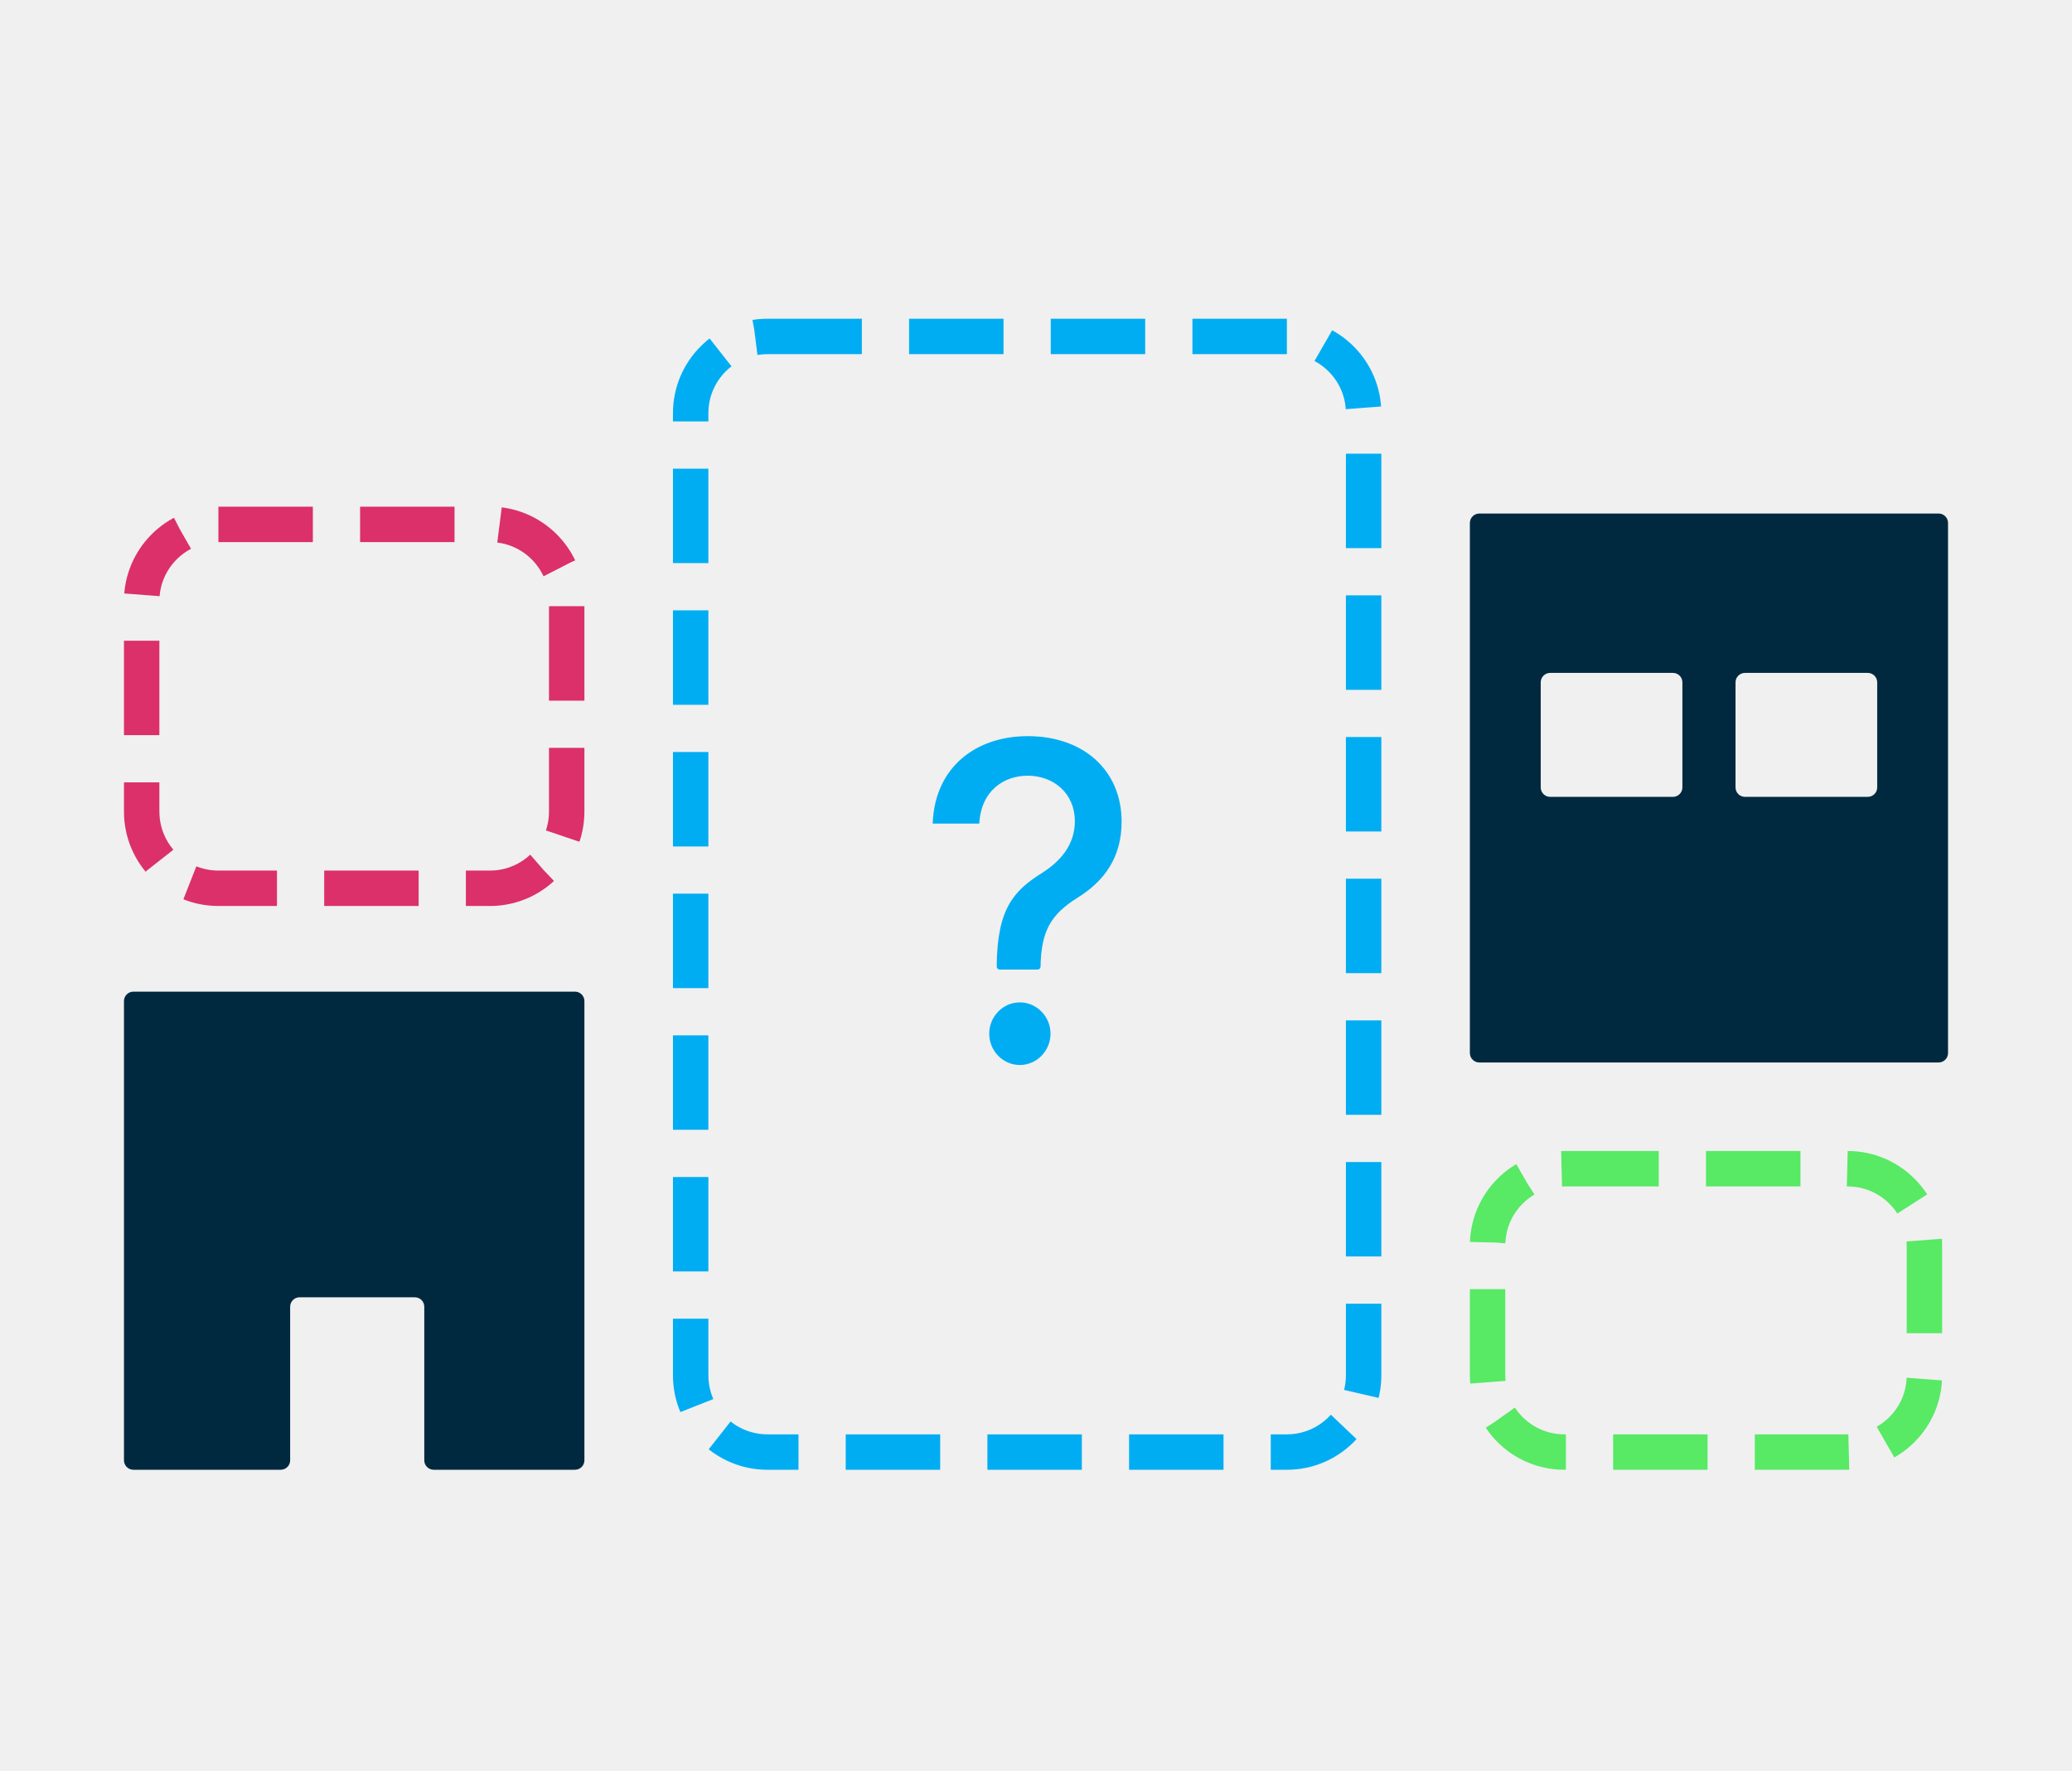
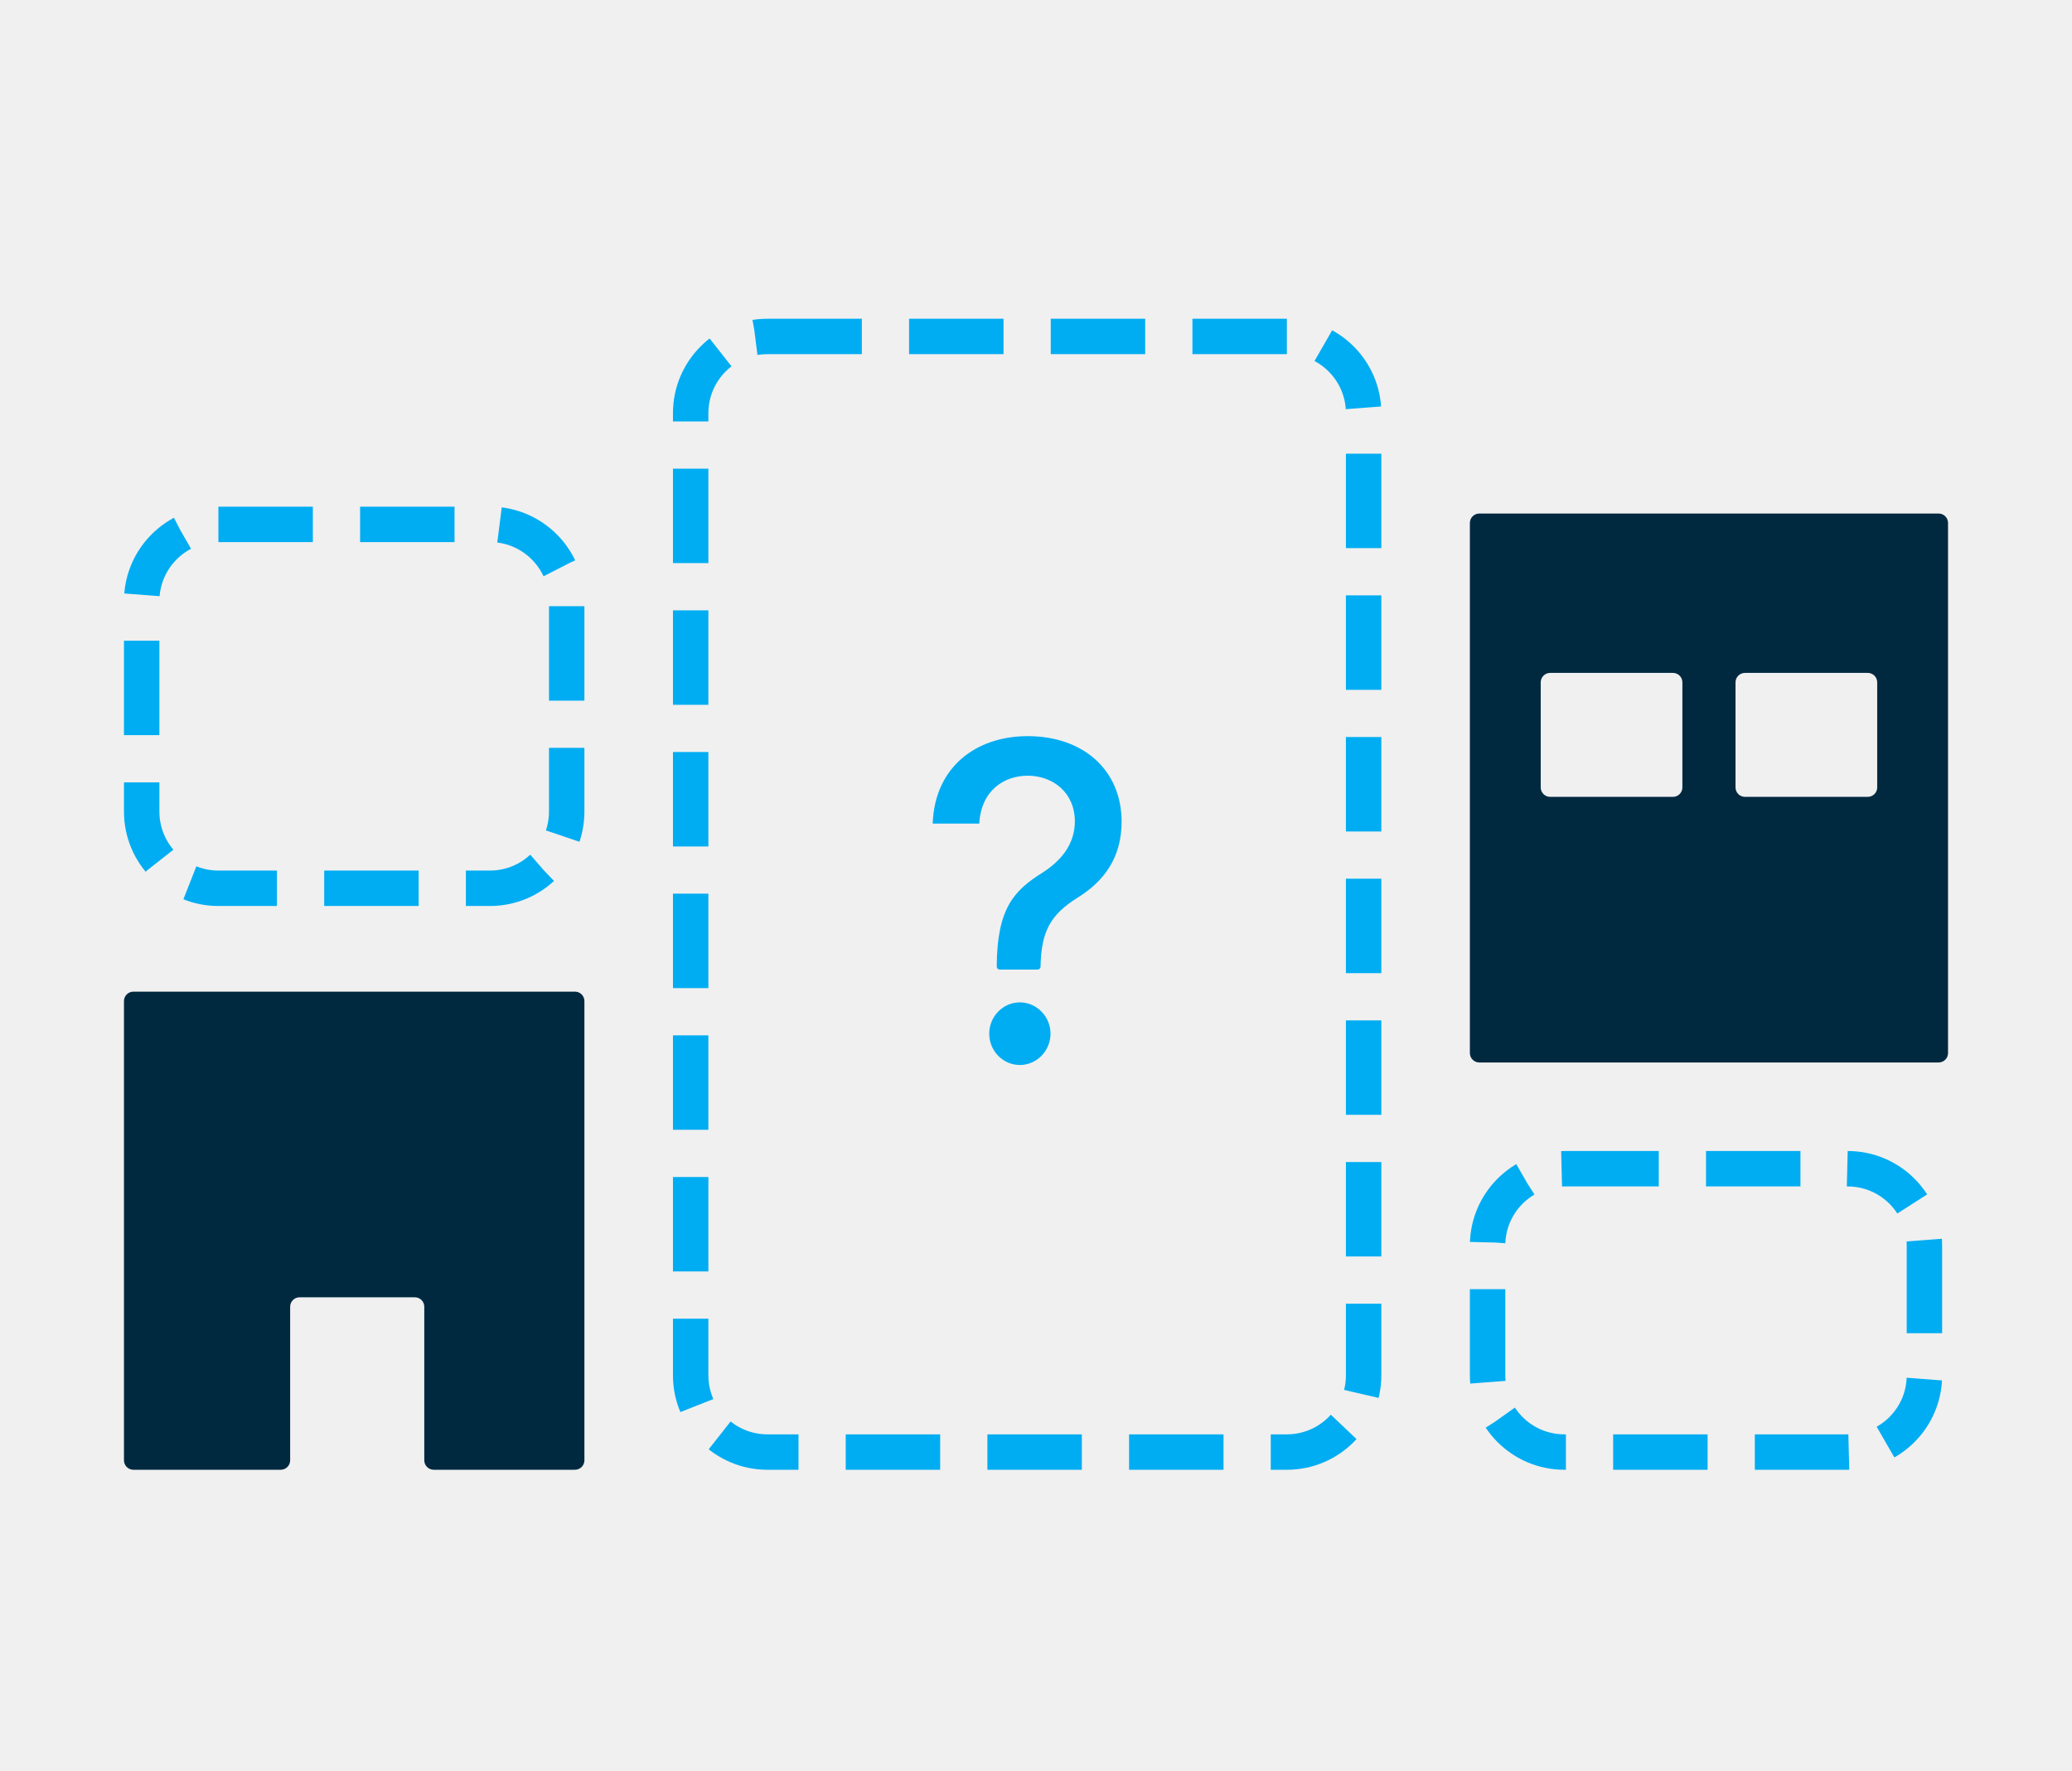
<svg xmlns="http://www.w3.org/2000/svg" xmlns:xlink="http://www.w3.org/1999/xlink" width="117px" height="100px" viewBox="0 0 117 100" version="1.1">
  <defs>
    <rect id="path-1" x="31" y="0" width="40" height="65" rx="5.333" />
    <mask id="mask-2" maskContentUnits="userSpaceOnUse" maskUnits="objectBoundingBox" x="0" y="0" width="40" height="65" fill="white">
      <use xlink:href="#path-1" />
    </mask>
    <rect id="path-3" x="0" y="10.612" width="26" height="22.551" rx="5.333" />
    <mask id="mask-4" maskContentUnits="userSpaceOnUse" maskUnits="objectBoundingBox" x="0" y="0" width="26" height="22.551" fill="white">
      <use xlink:href="#path-3" />
    </mask>
    <rect id="path-5" x="76" y="47" width="26.667" height="18" rx="5.333" />
    <mask id="mask-6" maskContentUnits="userSpaceOnUse" maskUnits="objectBoundingBox" x="0" y="0" width="26.667" height="18" fill="white">
      <use xlink:href="#path-5" />
    </mask>
  </defs>
  <g id="civic" stroke="none" stroke-width="1" fill="none" fill-rule="evenodd">
    <g id="Group-2" transform="translate(7, 18)">
      <use id="Rectangle" stroke="#00ADF2" mask="url(#mask-2)" stroke-width="4" stroke-linejoin="round" stroke-dasharray="5.333,2.667" xlink:href="#path-1" />
-       <use id="Rectangle" stroke="#DB3069" mask="url(#mask-4)" stroke-width="4" stroke-linejoin="round" stroke-dasharray="5.333,2.667" xlink:href="#path-3" />
-       <use id="Rectangle" stroke="#58E965" mask="url(#mask-6)" stroke-width="4" stroke-linejoin="round" stroke-dasharray="5.333,2.667" xlink:href="#path-5" />
+       <use id="Rectangle" stroke="#00ADF2" mask="url(#mask-4)" stroke-width="4" stroke-linejoin="round" stroke-dasharray="5.333,2.667" xlink:href="#path-3" />
+       <use id="Rectangle" stroke="#00ADF2" mask="url(#mask-6)" stroke-width="4" stroke-linejoin="round" stroke-dasharray="5.333,2.667" xlink:href="#path-5" />
      <path d="M80.533,27 L87.467,27 C87.761,27 88,26.761 88,26.467 L88,20.533 C88,20.239 87.761,20 87.467,20 L80.533,20 C80.239,20 80,20.239 80,20.533 L80,26.467 C80,26.761 80.239,27 80.533,27 Z M91.533,27 L98.467,27 C98.761,27 99,26.761 99,26.467 L99,20.533 C99,20.239 98.761,20 98.467,20 L91.533,20 C91.239,20 91,20.239 91,20.533 L91,26.467 C91,26.761 91.239,27 91.533,27 Z M76.533,42 L102.467,42 C102.761,42 103,41.761 103,41.467 L103,11.533 C103,11.239 102.761,11 102.467,11 L76.533,11 C76.239,11 76,11.239 76,11.533 L76,41.467 C76,41.761 76.239,42 76.533,42 Z" id="Fill-282" fill="#002940" />
      <path d="M0,38.533 L1.11022302e-16,64.467 C1.47094503e-16,64.761 0.239,65 0.533,65 L8.85,65 C9.145,65 9.384,64.761 9.384,64.467 L9.384,55.794 C9.384,55.499 9.622,55.261 9.917,55.261 L16.425,55.261 C16.72,55.261 16.958,55.499 16.958,55.794 L16.958,64.467 C16.958,64.761 17.197,65 17.492,65 L25.467,65 C25.761,65 26,64.761 26,64.467 L26,38.533 C26,38.239 25.761,38 25.467,38 L0.533,38 C0.239,38 1.16713703e-15,38.239 1.22124533e-15,38.533 Z" id="Fill-281" fill="#002940" />
      <g id="?" transform="translate(45.6667, 23.5714)" fill="#00ADF2" fill-rule="nonzero">
        <path d="M3.785,13.182 L5.922,13.182 C6.015,13.182 6.09,13.106 6.09,13.013 L6.09,13.013 L6.09,13.013 C6.125,10.974 6.696,10.061 8.167,9.131 C9.715,8.173 10.667,6.826 10.667,4.831 C10.667,1.95 8.539,0 5.364,0 C2.448,0 0.112,1.746 0,4.938 L2.63,4.938 C2.734,3.058 4.04,2.234 5.364,2.234 C6.834,2.234 8.028,3.236 8.028,4.805 C8.028,6.125 7.224,7.056 6.194,7.712 C4.585,8.723 3.633,9.725 3.616,13.013 C3.616,13.106 3.692,13.182 3.785,13.182 Z M4.922,18.571 C5.865,18.571 6.653,17.782 6.653,16.798 C6.653,15.832 5.865,15.034 4.922,15.034 C3.971,15.034 3.192,15.832 3.192,16.798 C3.192,17.782 3.971,18.571 4.922,18.571 Z" id="Shape" />
      </g>
    </g>
  </g>
</svg>
